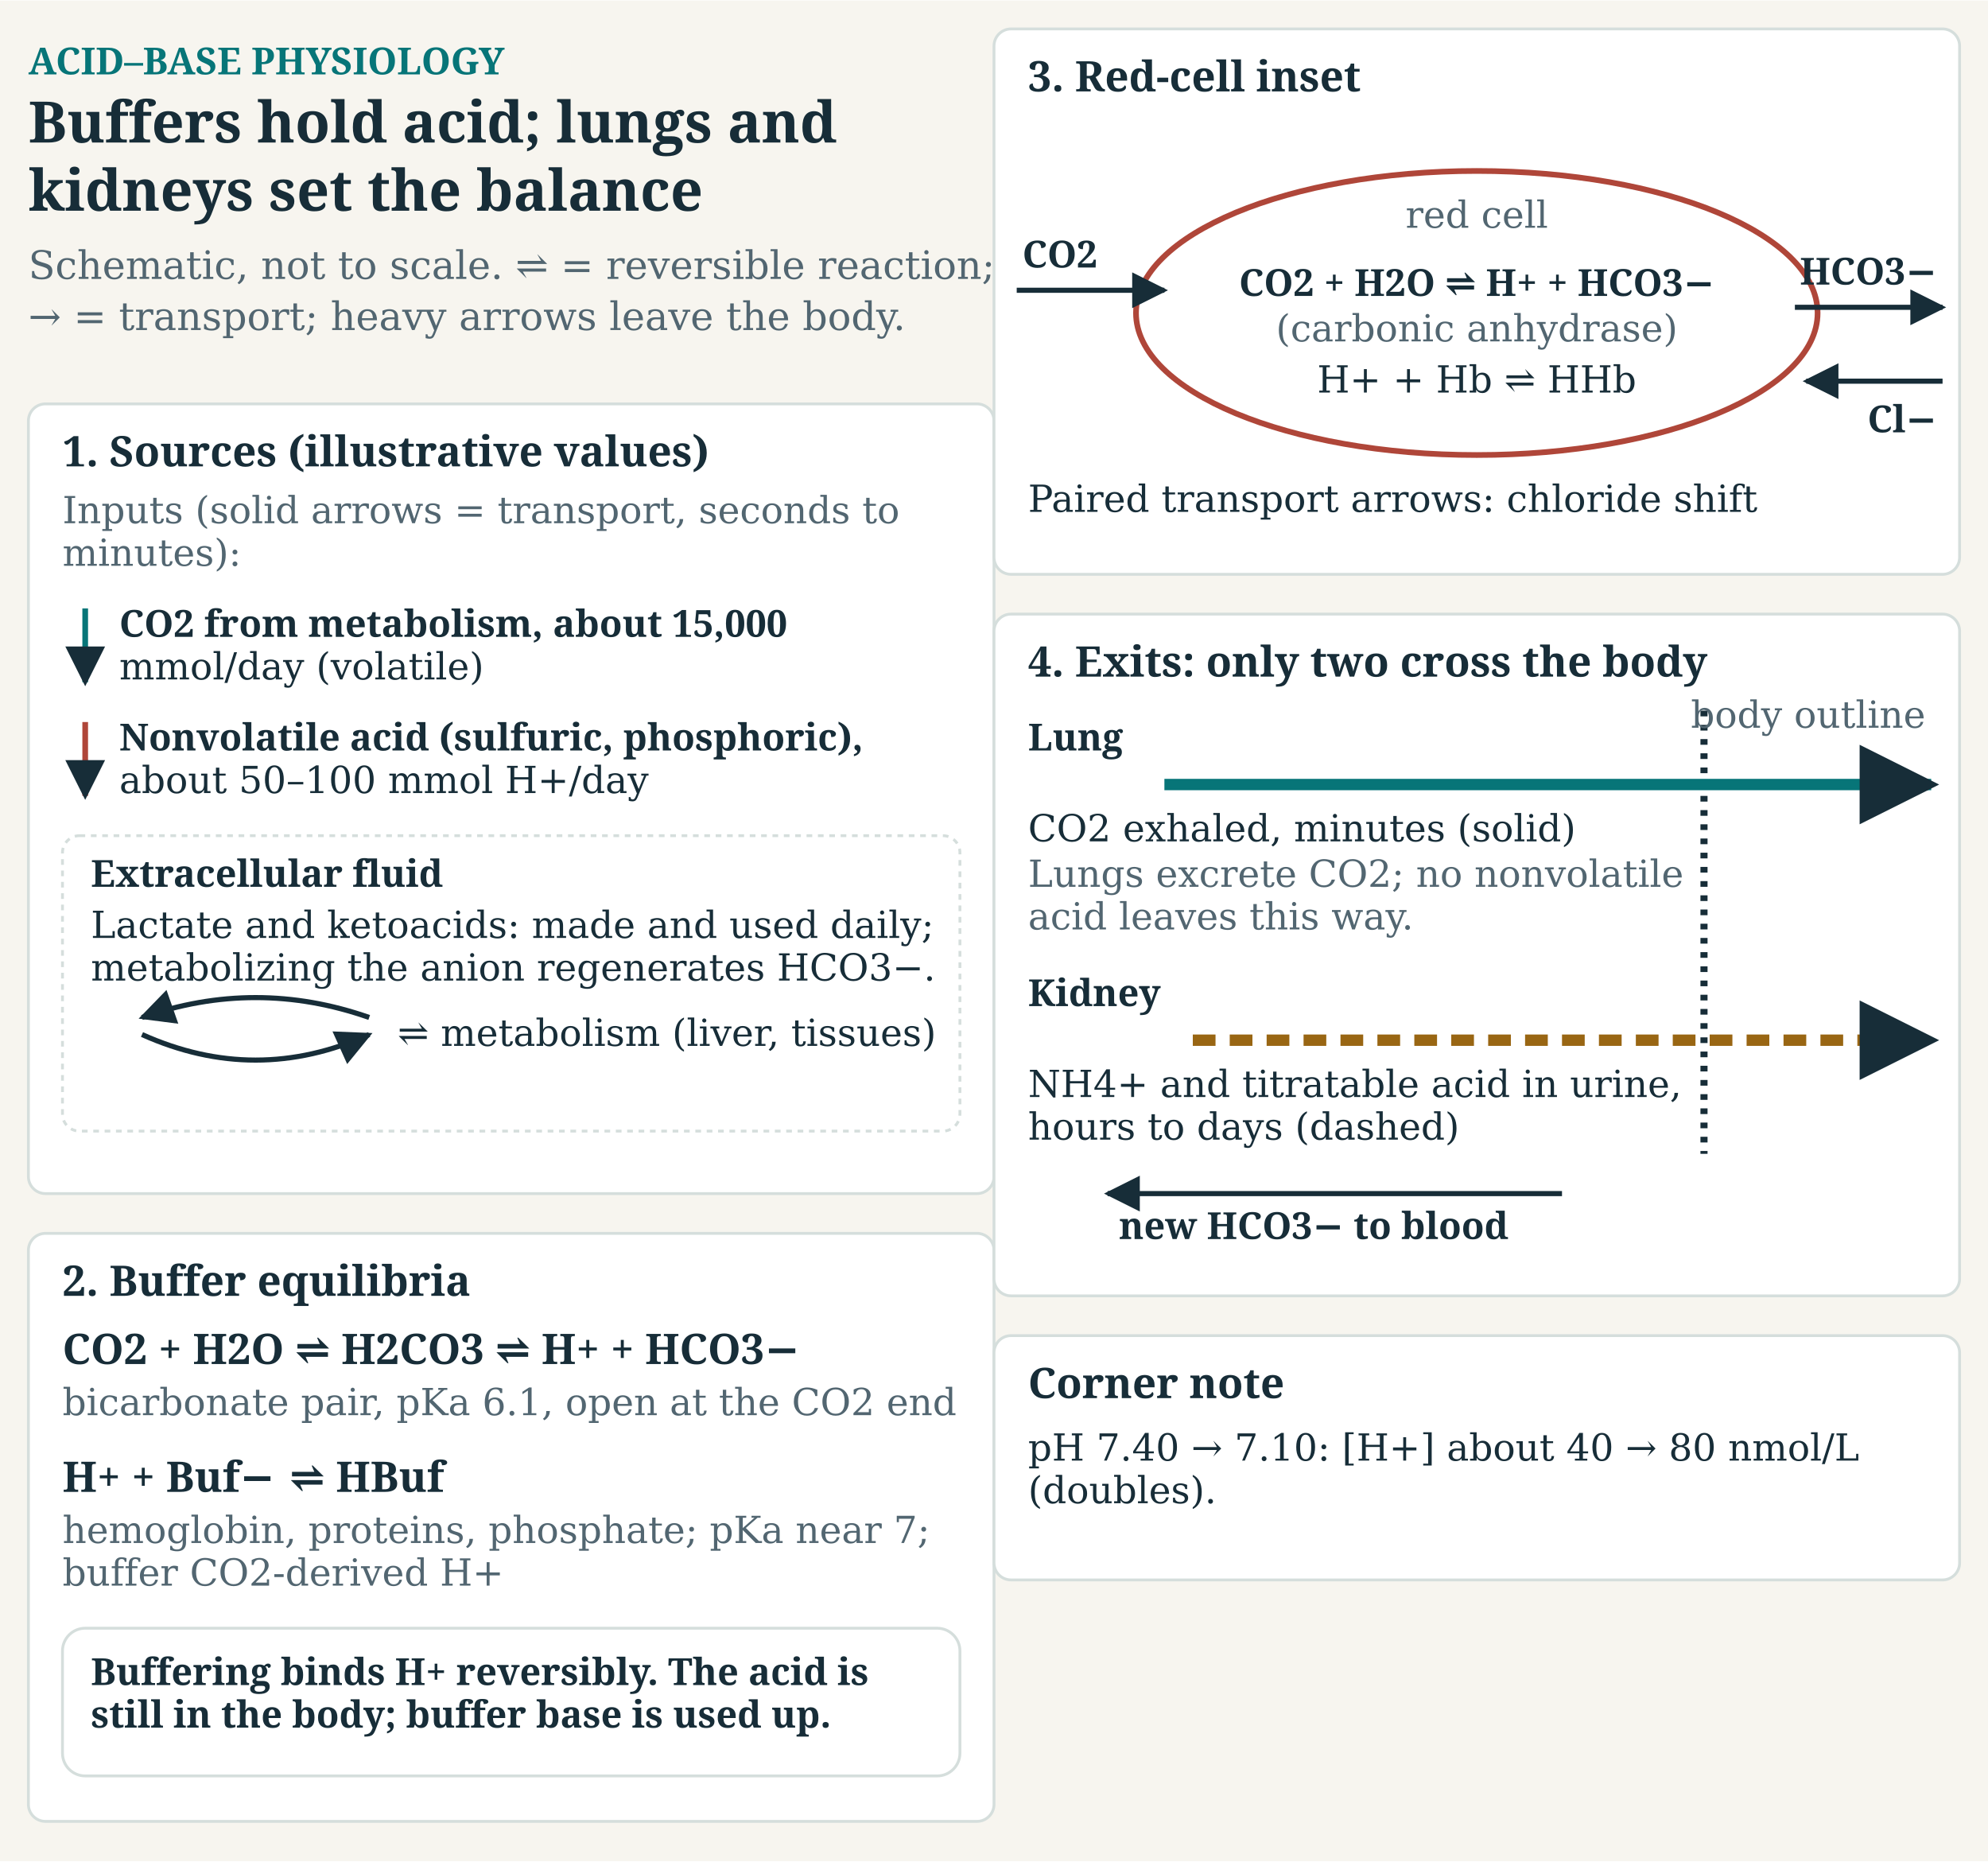
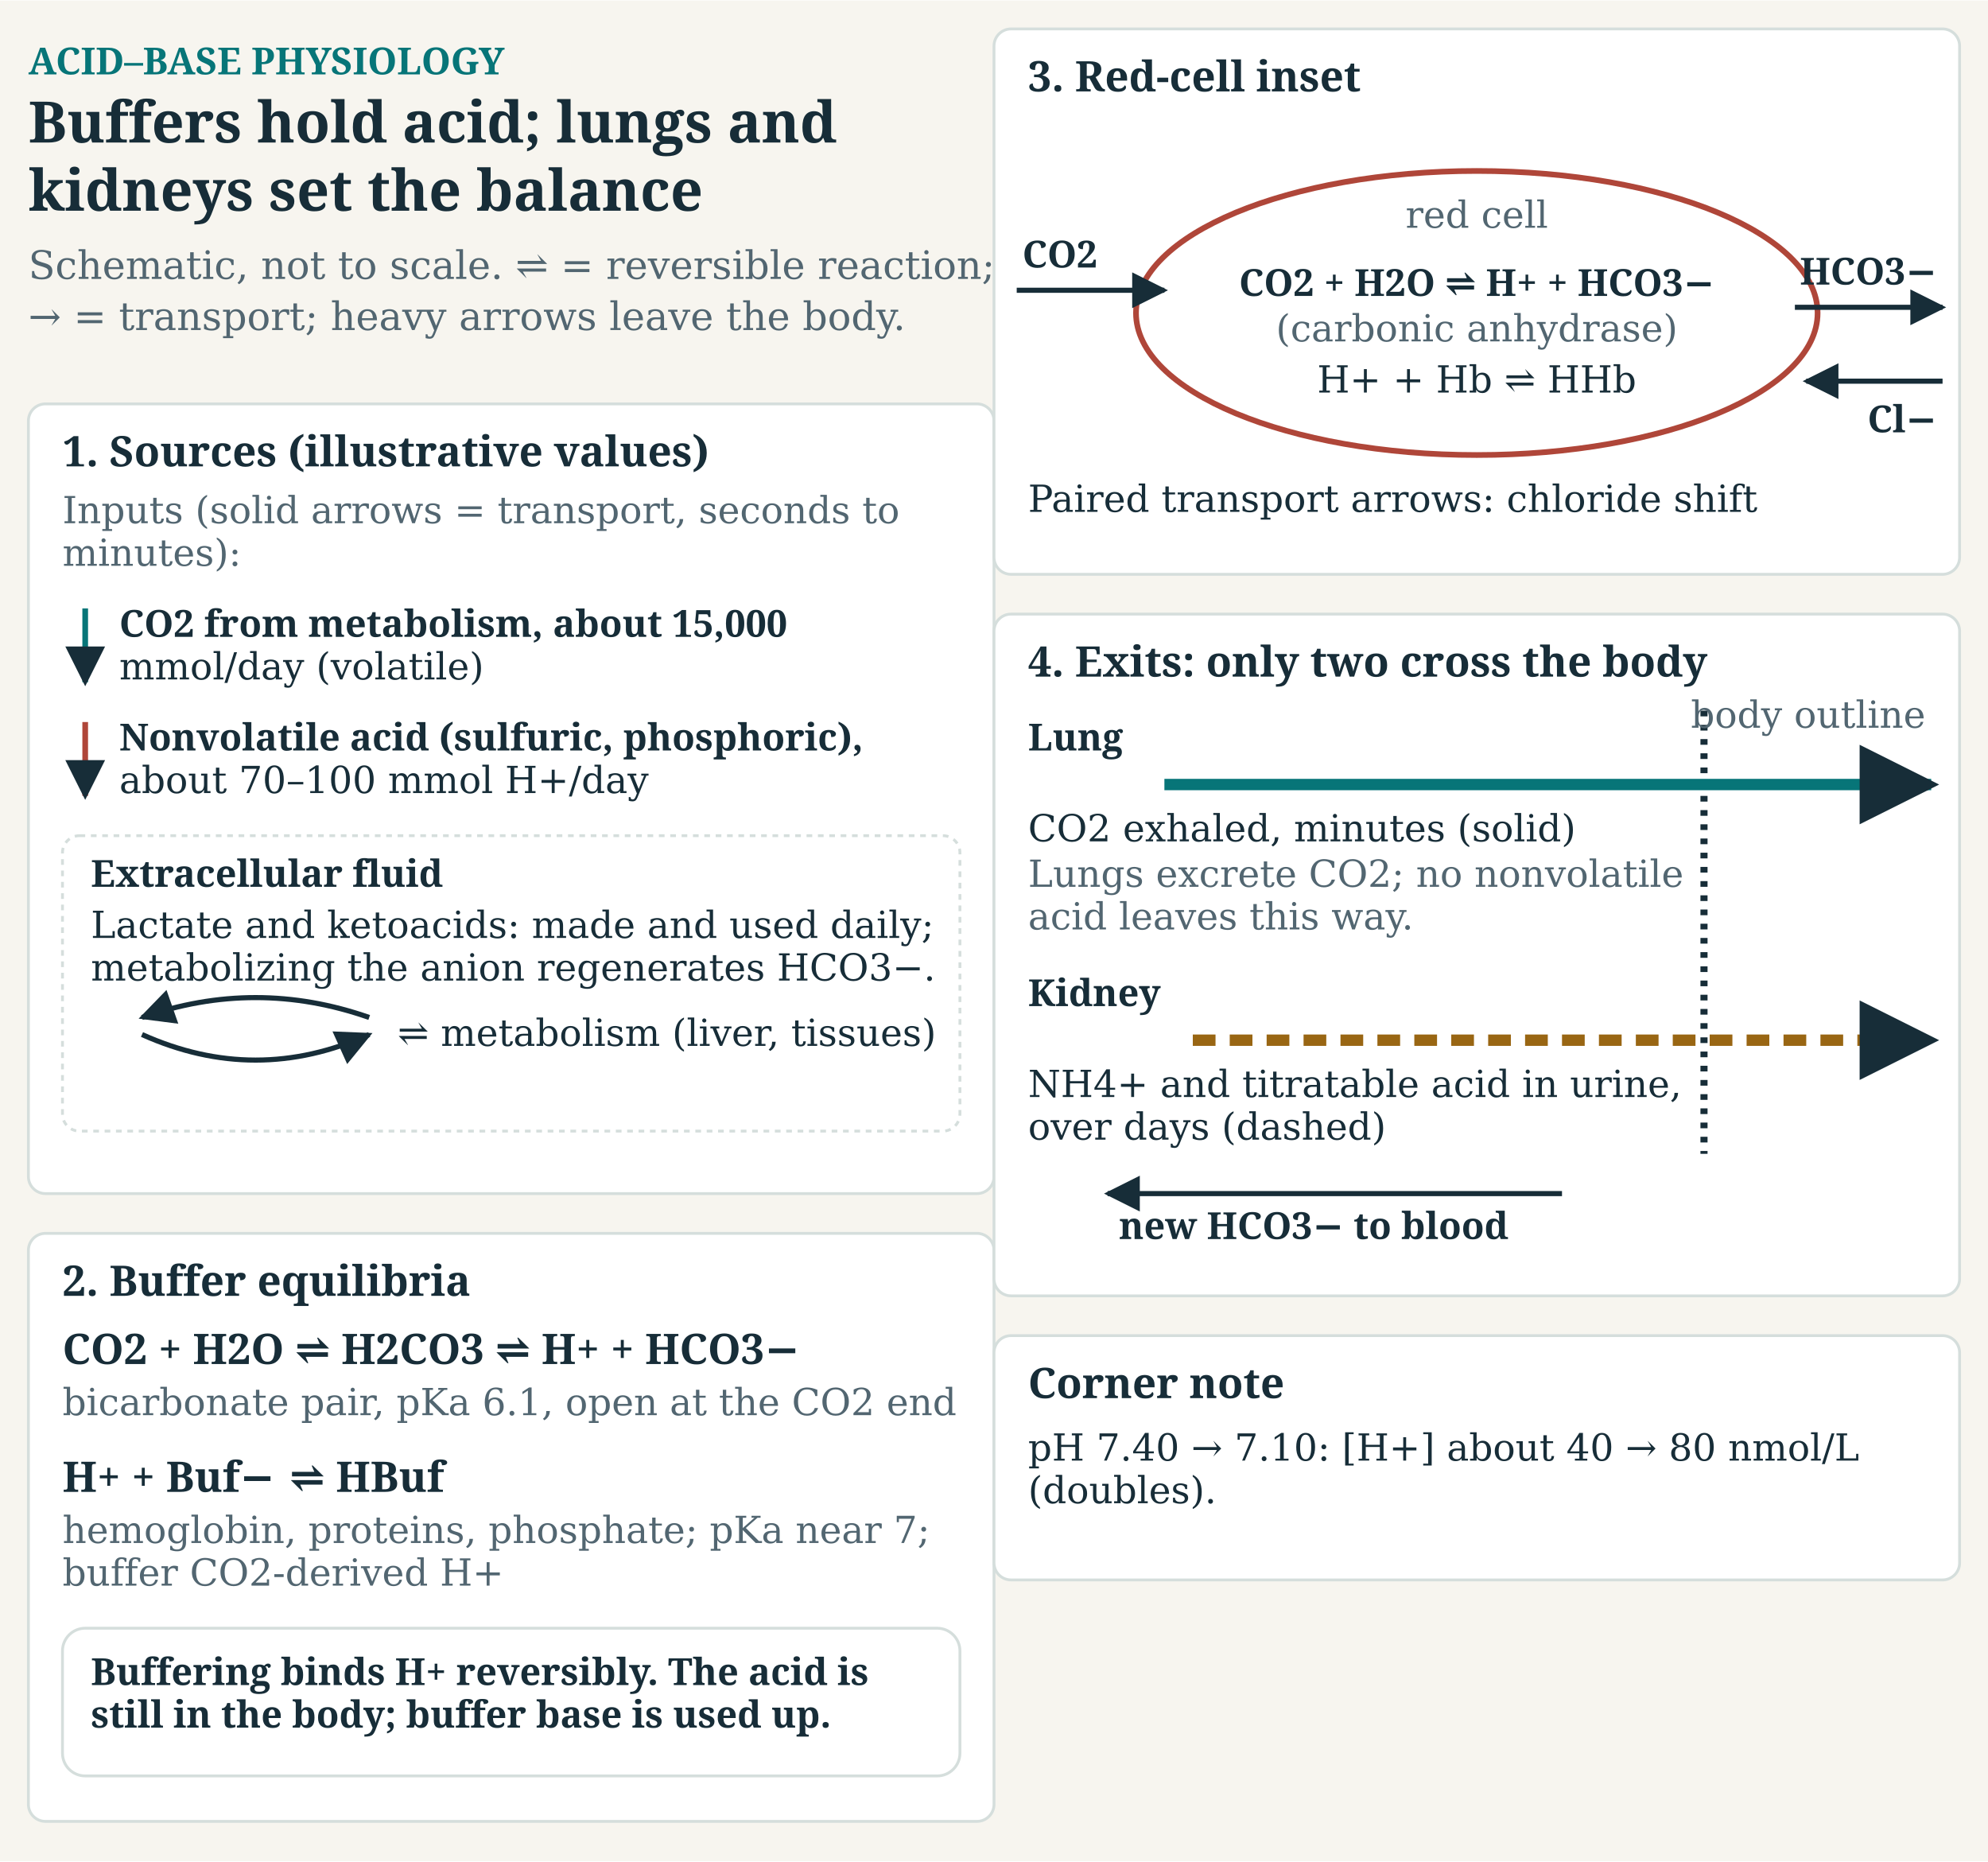
<svg xmlns="http://www.w3.org/2000/svg" class="diagram-print" viewBox="0 0 700 655" width="6.9in" height="6.46in" role="img" aria-labelledby="fig-r8-01-two-routes-print-title" aria-describedby="fig-r8-01-two-routes-print-desc">
  <style>text{font-family:Literata,'DejaVu Serif',Georgia,serif}text[font-weight='700']{font-family:Fraunces,Literata,Georgia,serif}.t-ink{fill:var(--fig-ink,#172d38)}.s-ink{stroke:var(--fig-ink,#172d38);fill:none}.f-ink{fill:var(--fig-ink,#172d38)}.t-muted{fill:var(--fig-muted,#526671)}.s-muted{stroke:var(--fig-muted,#526671);fill:none}.f-muted{fill:var(--fig-muted,#526671)}.t-teal{fill:var(--fig-teal,#077578)}.s-teal{stroke:var(--fig-teal,#077578);fill:none}.f-teal{fill:var(--fig-teal,#077578)}.t-red{fill:var(--fig-red,#af4639)}.s-red{stroke:var(--fig-red,#af4639);fill:none}.f-red{fill:var(--fig-red,#af4639)}.t-gold{fill:var(--fig-gold,#996613)}.s-gold{stroke:var(--fig-gold,#996613);fill:none}.f-gold{fill:var(--fig-gold,#996613)}.t-rule{fill:var(--fig-rule,#d5dedc)}.s-rule{stroke:var(--fig-rule,#d5dedc);fill:none}.f-rule{fill:var(--fig-rule,#d5dedc)}.bg{fill:var(--fig-canvas,#f7f5ef)}.pn{fill:var(--fig-panel,#ffffff);stroke:var(--fig-rule,#d5dedc)}.hatch{fill:url(#fig-r8-01-two-routes-print-h)}</style>
  <defs>
    <marker id="fig-r8-01-two-routes-print-ar" viewBox="0 0 10 10" refX="9" refY="5" markerWidth="7" markerHeight="7" orient="auto-start-reverse">
      <path d="M0,0L10,5L0,10z" class="f-ink" />
    </marker>
    <pattern id="fig-r8-01-two-routes-print-h" width="7" height="7" patternUnits="userSpaceOnUse" patternTransform="rotate(45)">
      <line x1="0" y1="0" x2="0" y2="7" class="s-gold" stroke-width="2.5" />
    </pattern>
  </defs>
  <rect class="bg" width="700" height="655" />
  <g transform="translate(10,10)">
    <text x="0" y="16" font-size="13.14" text-anchor="start" font-weight="700" class="t-teal">ACID–BASE PHYSIOLOGY</text>
    <text x="0" y="40" font-size="20.14" text-anchor="start" font-weight="700" class="t-ink">Buffers hold acid; lungs and</text>
    <text x="0" y="64" font-size="20.14" text-anchor="start" font-weight="700" class="t-ink">kidneys set the balance</text>
    <text x="0" y="88" font-size="13.78" text-anchor="start" font-weight="400" class="t-muted">Schematic, not to scale. ⇌ = reversible reaction;</text>
    <text x="0" y="106" font-size="13.78" text-anchor="start" font-weight="400" class="t-muted">→ = transport; heavy arrows leave the body.</text>
  </g>
  <g transform="translate(10,142)">
    <rect x="0" y="0" width="340" height="278" rx="6" class="pn" />
    <text x="12" y="22" font-size="14.84" text-anchor="start" font-weight="700" class="t-ink">1. Sources (illustrative values)</text>
    <text x="12" y="42" font-size="13.14" text-anchor="start" font-weight="400" class="t-muted">Inputs (solid arrows = transport, seconds to</text>
    <text x="12" y="57" font-size="13.14" text-anchor="start" font-weight="400" class="t-muted">minutes):</text>
    <line x1="20" y1="72" x2="20" y2="98" class="s-teal" stroke-width="2" marker-end="url(#fig-r8-01-two-routes-print-ar)" />
    <text x="32" y="82" font-size="13.14" text-anchor="start" font-weight="700" class="t-ink">CO2 from metabolism, about 15,000</text>
    <text x="32" y="97" font-size="13.14" text-anchor="start" font-weight="400" class="t-ink">mmol/day (volatile)</text>
    <line x1="20" y1="112" x2="20" y2="138" class="s-red" stroke-width="2" marker-end="url(#fig-r8-01-two-routes-print-ar)" />
    <text x="32" y="122" font-size="13.14" text-anchor="start" font-weight="700" class="t-ink">Nonvolatile acid (sulfuric, phosphoric),</text>
-     <text x="32" y="137" font-size="13.14" text-anchor="start" font-weight="400" class="t-ink">about 50–100 mmol H+/day</text>
+     <text x="32" y="137" font-size="13.14" text-anchor="start" font-weight="400" class="t-ink">about 70–100 mmol H+/day</text>
    <rect x="12" y="152" width="316" height="104" rx="6" class="pn" stroke-dasharray="2 2" />
    <text x="22" y="170" font-size="13.14" text-anchor="start" font-weight="700" class="t-ink">Extracellular fluid</text>
    <text x="22" y="188" font-size="13.14" text-anchor="start" font-weight="400" class="t-ink">Lactate and ketoacids: made and used daily;</text>
    <text x="22" y="203" font-size="13.14" text-anchor="start" font-weight="400" class="t-ink">metabolizing the anion regenerates HCO3−.</text>
    <path d="M40,222 q40,18 80,0" class="s-ink" stroke-width="1.8" marker-end="url(#fig-r8-01-two-routes-print-ar)" />
    <path d="M120,216 q-40,-14 -80,0" class="s-ink" stroke-width="1.8" marker-end="url(#fig-r8-01-two-routes-print-ar)" />
    <text x="130" y="226" font-size="13.14" text-anchor="start" font-weight="400" class="t-ink">⇌ metabolism (liver, tissues)</text>
  </g>
  <g transform="translate(10,434)">
    <rect x="0" y="0" width="340" height="207" rx="6" class="pn" />
    <text x="12" y="22" font-size="14.84" text-anchor="start" font-weight="700" class="t-ink">2. Buffer equilibria</text>
    <text x="12" y="46" font-size="14.84" text-anchor="start" font-weight="700" class="t-ink">CO2 + H2O ⇌ H2CO3 ⇌ H+ + HCO3−</text>
    <text x="12" y="64" font-size="13.14" text-anchor="start" font-weight="400" class="t-muted">bicarbonate pair, pKa 6.1, open at the CO2 end</text>
    <text x="12" y="91" font-size="14.84" text-anchor="start" font-weight="700" class="t-ink">H+ + Buf− ⇌ HBuf</text>
    <text x="12" y="109" font-size="13.14" text-anchor="start" font-weight="400" class="t-muted">hemoglobin, proteins, phosphate; pKa near 7;</text>
    <text x="12" y="124" font-size="13.14" text-anchor="start" font-weight="400" class="t-muted">buffer CO2-derived H+</text>
    <rect x="12" y="139" width="316" height="52" rx="8" class="pn" />
    <text x="22" y="159" font-size="13.14" text-anchor="start" font-weight="700" class="t-ink">Buffering binds H+ reversibly. The acid is</text>
    <text x="22" y="174" font-size="13.14" text-anchor="start" font-weight="700" class="t-ink">still in the body; buffer base is used up.</text>
  </g>
  <g transform="translate(350,10)">
    <rect x="0" y="0" width="340" height="192" rx="6" class="pn" />
    <text x="12" y="22" font-size="14.84" text-anchor="start" font-weight="700" class="t-ink">3. Red-cell inset</text>
    <ellipse cx="170" cy="100" rx="120" ry="50" class="s-red" stroke-width="2" stroke-dasharray="1 0" />
    <text x="170" y="70" font-size="13.14" text-anchor="middle" font-weight="400" class="t-muted">red cell</text>
    <line x1="8" y1="92" x2="60" y2="92" class="s-ink" stroke-width="1.8" marker-end="url(#fig-r8-01-two-routes-print-ar)" />
    <text x="10" y="84" font-size="13.14" text-anchor="start" font-weight="700" class="t-ink">CO2</text>
    <text x="170" y="94" font-size="13.14" text-anchor="middle" font-weight="700" class="t-ink">CO2 + H2O ⇌ H+ + HCO3−</text>
    <text x="170" y="110" font-size="13.14" text-anchor="middle" font-weight="400" class="t-muted">(carbonic anhydrase)</text>
    <text x="170" y="128" font-size="13.14" text-anchor="middle" font-weight="400" class="t-ink">H+ + Hb ⇌ HHb</text>
    <line x1="282" y1="98" x2="334" y2="98" class="s-ink" stroke-width="1.8" marker-end="url(#fig-r8-01-two-routes-print-ar)" />
    <text x="332" y="90" font-size="13.14" text-anchor="end" font-weight="700" class="t-ink">HCO3−</text>
    <line x1="334" y1="124" x2="286" y2="124" class="s-ink" stroke-width="1.8" marker-end="url(#fig-r8-01-two-routes-print-ar)" />
    <text x="332" y="142" font-size="13.14" text-anchor="end" font-weight="700" class="t-ink">Cl−</text>
    <text x="12" y="170" font-size="13.14" text-anchor="start" font-weight="400" class="t-ink">Paired transport arrows: chloride shift</text>
  </g>
  <g transform="translate(350,216)">
    <rect x="0" y="0" width="340" height="240" rx="6" class="pn" />
    <text x="12" y="22" font-size="14.84" text-anchor="start" font-weight="700" class="t-ink">4. Exits: only two cross the body</text>
    <line x1="250" y1="34" x2="250" y2="190" class="s-ink" stroke-width="2.5" stroke-dasharray="2 3" />
    <text x="328" y="40" font-size="13.14" text-anchor="end" font-weight="400" class="t-muted">body outline</text>
    <text x="12" y="48" font-size="13.14" text-anchor="start" font-weight="700" class="t-ink">Lung</text>
    <line x1="60" y1="60" x2="330" y2="60" class="s-teal" stroke-width="4" marker-end="url(#fig-r8-01-two-routes-print-ar)" />
    <text x="12" y="80" font-size="13.14" text-anchor="start" font-weight="400" class="t-ink">CO2 exhaled, minutes (solid)</text>
    <text x="12" y="96" font-size="13.14" text-anchor="start" font-weight="400" class="t-muted">Lungs excrete CO2; no nonvolatile</text>
    <text x="12" y="111" font-size="13.14" text-anchor="start" font-weight="400" class="t-muted">acid leaves this way.</text>
    <text x="12" y="138" font-size="13.14" text-anchor="start" font-weight="700" class="t-ink">Kidney</text>
    <line x1="70" y1="150" x2="330" y2="150" class="s-gold" stroke-width="4" stroke-dasharray="8 5" marker-end="url(#fig-r8-01-two-routes-print-ar)" />
    <text x="12" y="170" font-size="13.14" text-anchor="start" font-weight="400" class="t-ink">NH4+ and titratable acid in urine,</text>
-     <text x="12" y="185" font-size="13.14" text-anchor="start" font-weight="400" class="t-ink">hours to days (dashed)</text>
+     <text x="12" y="185" font-size="13.14" text-anchor="start" font-weight="400" class="t-ink">over days (dashed)</text>
    <line x1="200" y1="204" x2="40" y2="204" class="s-ink" stroke-width="1.8" marker-end="url(#fig-r8-01-two-routes-print-ar)" />
    <text x="44" y="220" font-size="13.14" text-anchor="start" font-weight="700" class="t-ink">new HCO3− to blood</text>
  </g>
  <g transform="translate(350,470)">
    <rect x="0" y="0" width="340" height="86" rx="6" class="pn" />
    <text x="12" y="22" font-size="14.84" text-anchor="start" font-weight="700" class="t-ink">Corner note</text>
    <text x="12" y="44" font-size="13.14" text-anchor="start" font-weight="400" class="t-ink">pH 7.40 → 7.10: [H+] about 40 → 80 nmol/L</text>
    <text x="12" y="59" font-size="13.14" text-anchor="start" font-weight="400" class="t-ink">(doubles).</text>
  </g>
</svg>
